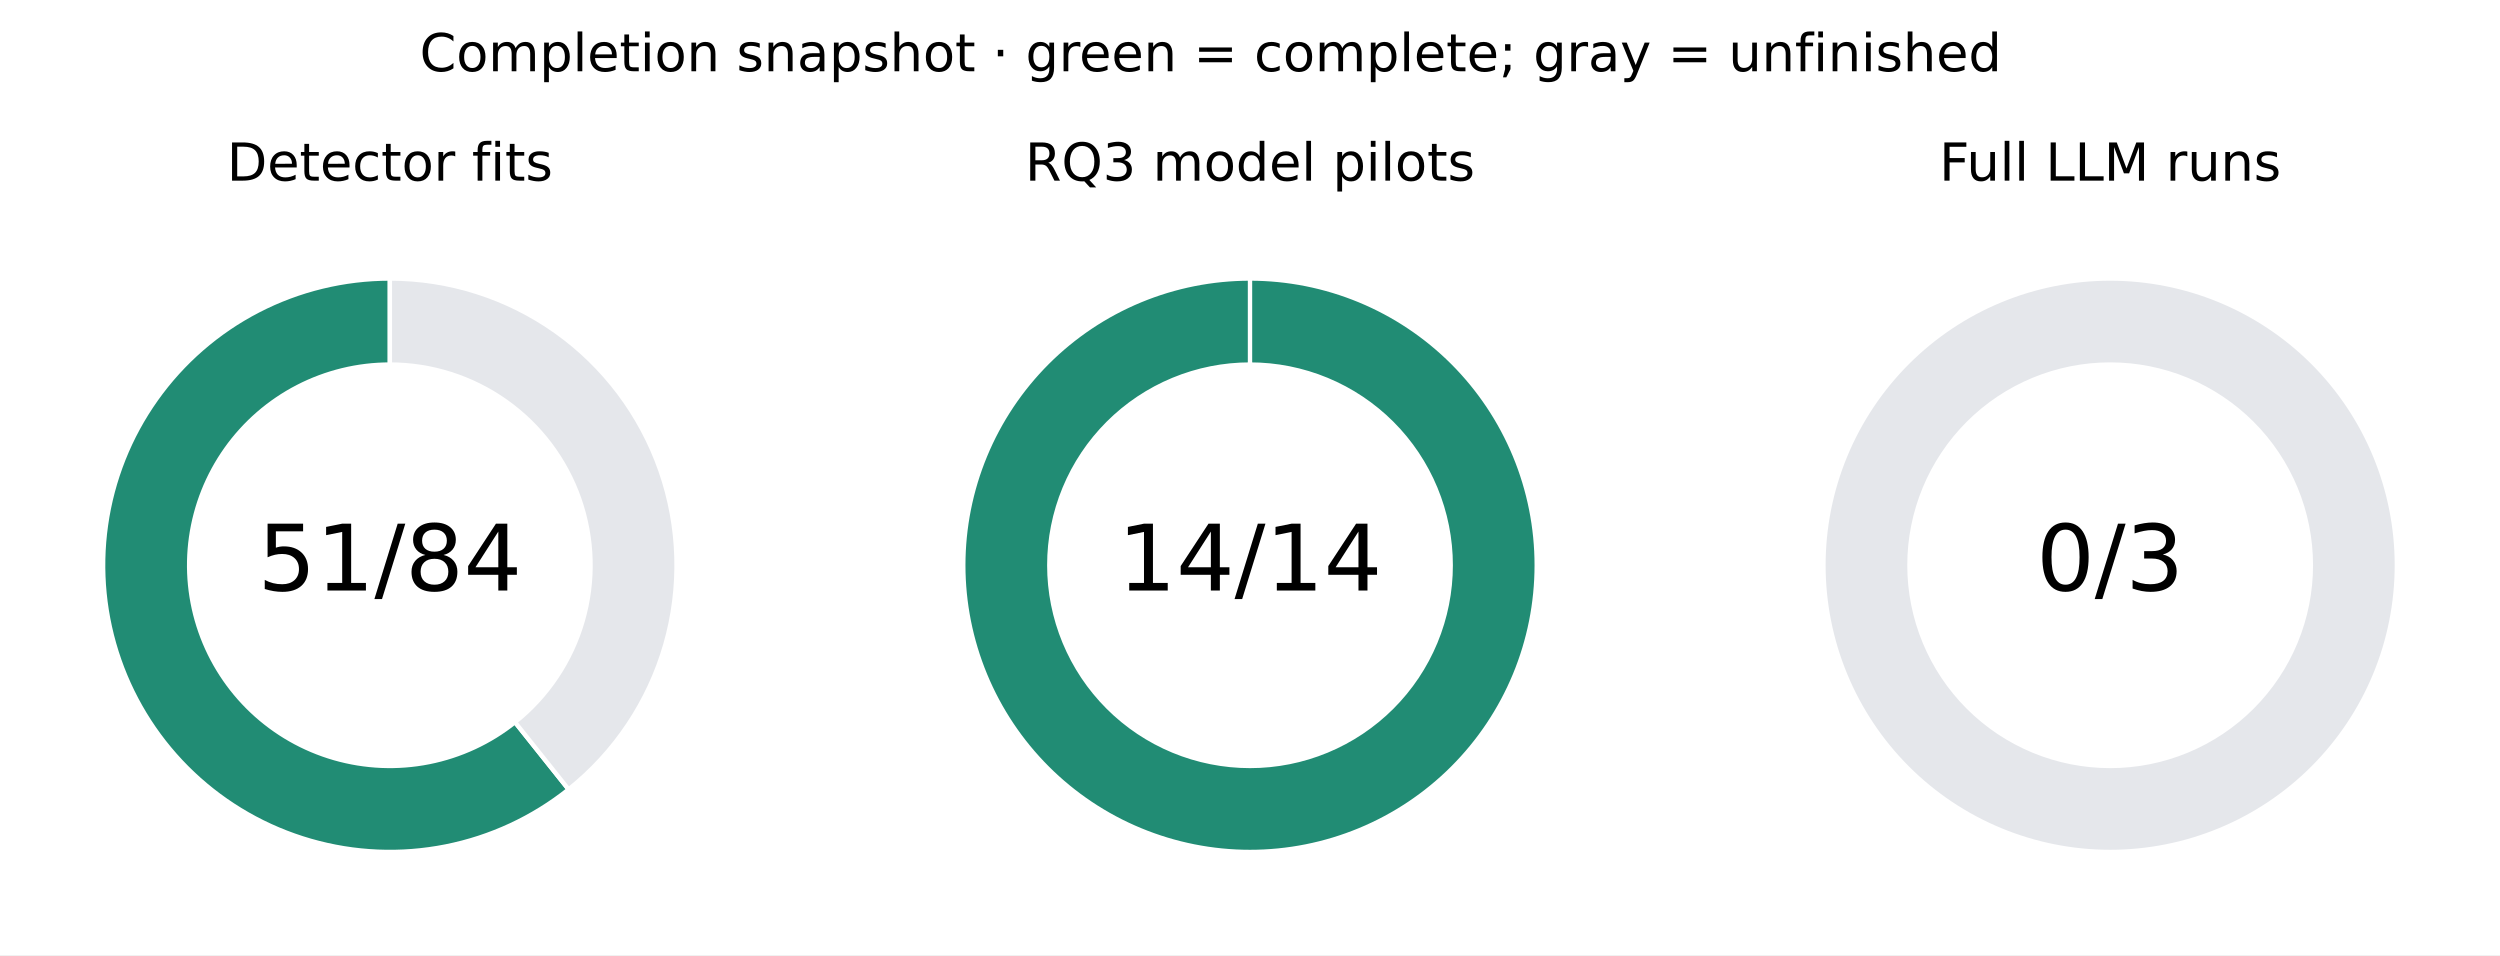
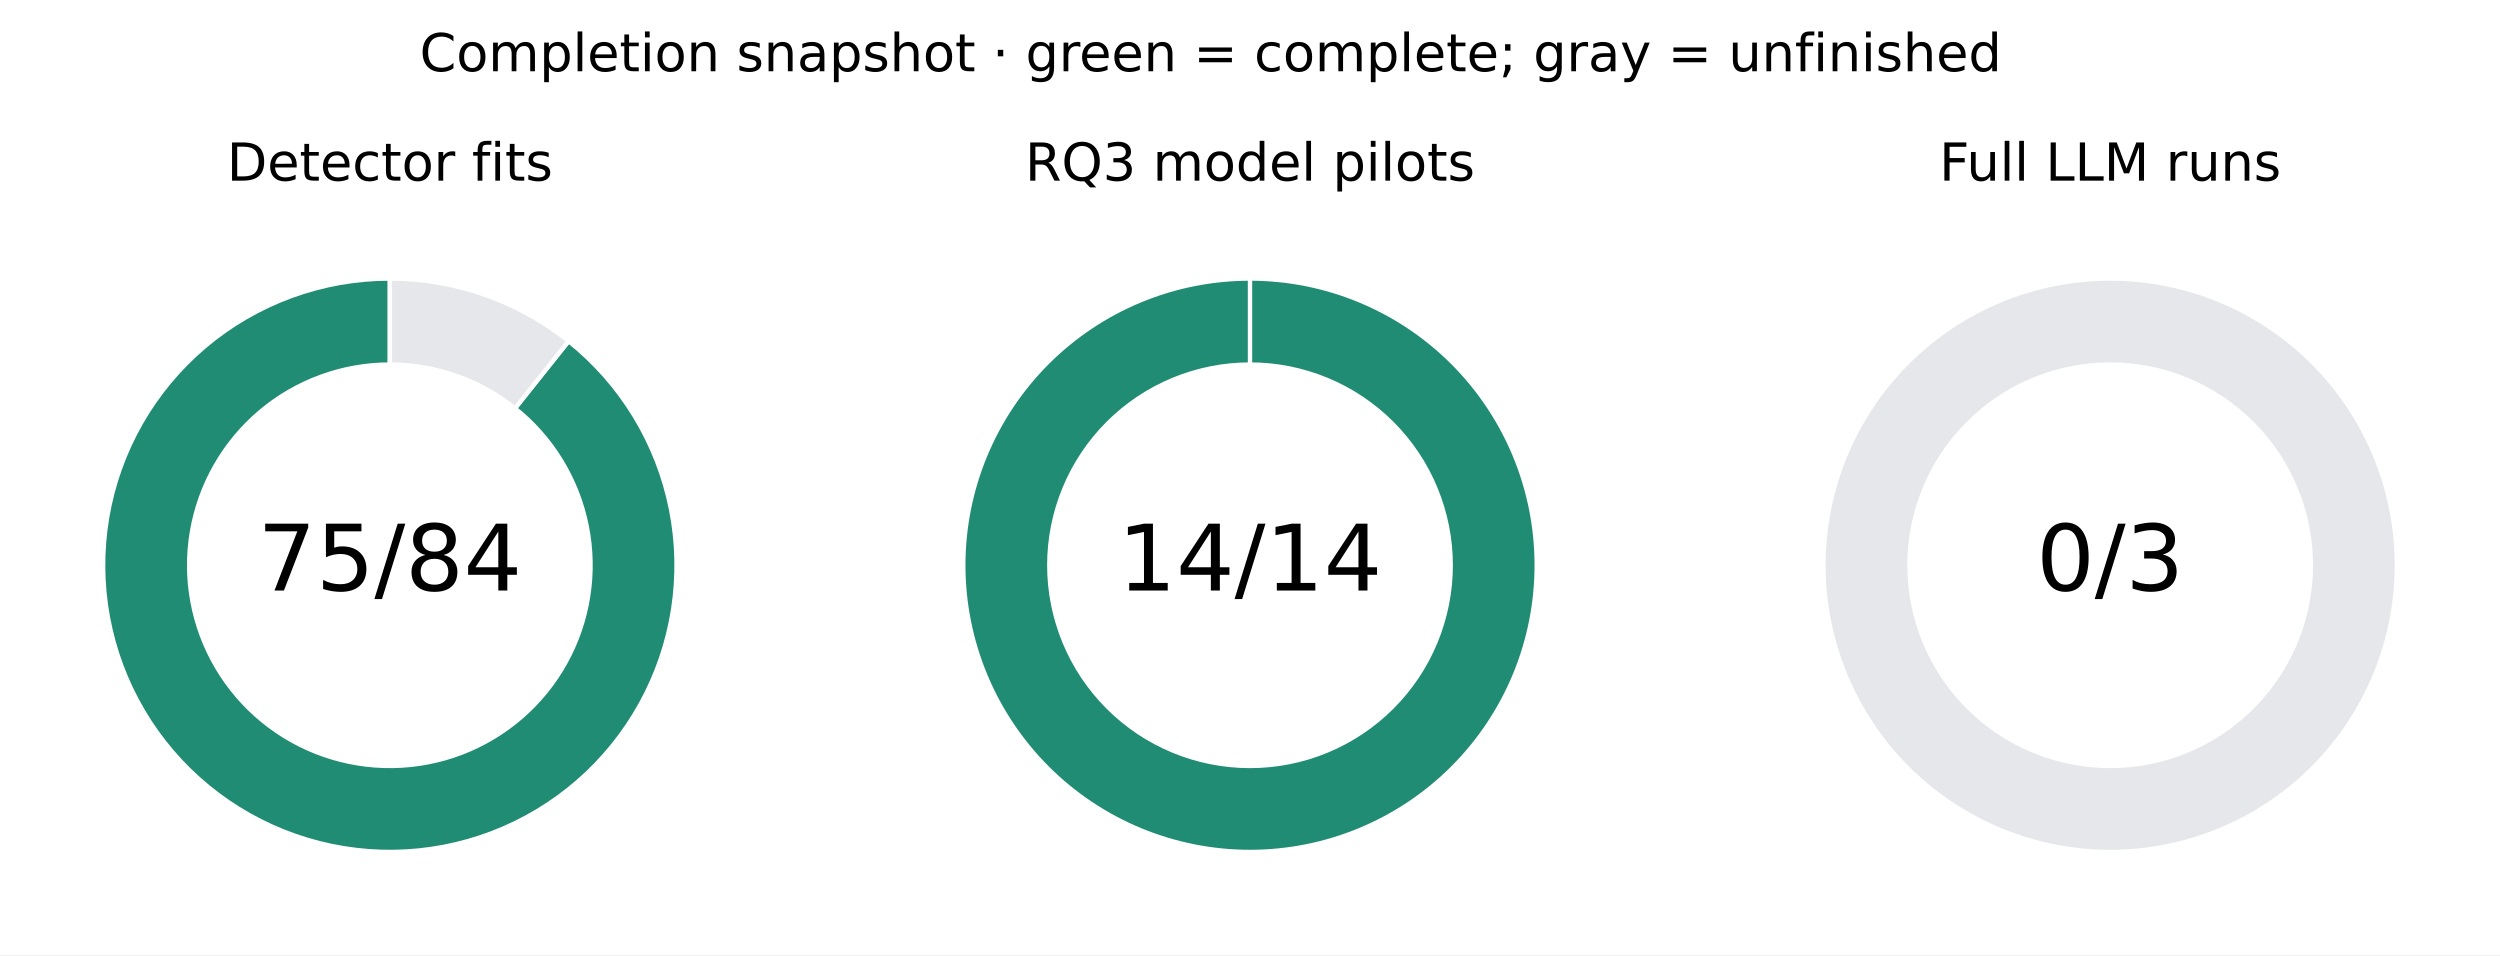
<svg xmlns="http://www.w3.org/2000/svg" xmlns:xlink="http://www.w3.org/1999/xlink" width="572.4pt" height="218.679pt" viewBox="0 0 572.4 218.679" version="1.1">
  <defs>
    <style type="text/css">*{stroke-linejoin: round; stroke-linecap: butt}</style>
  </defs>
  <g id="figure_1">
    <g id="patch_1">
      <path d="M 0 218.679  L 572.4 218.679  L 572.4 0  L 0 0  z " style="fill: #ffffff" />
    </g>
    <g id="axes_1">
      <g id="patch_2">
-         <path d="M 89.259 63.773  C 78.775 63.773 68.442 66.284 59.128 71.096  C 49.814 75.908 41.786 82.882 35.72 91.432  C 29.653 99.982 25.722 109.862 24.256 120.243  C 22.791 130.624 23.833 141.206 27.296 151.102  C 30.758 160.997 36.541 169.921 44.159 177.123  C 51.778 184.325 61.011 189.599 71.085 192.501  C 81.159 195.404 91.784 195.851 102.066 193.806  C 112.348 191.76 121.993 187.281 130.189 180.745  L 117.91 165.347  C 112.172 169.923 105.421 173.058 98.224 174.49  C 91.026 175.922 83.589 175.609 76.537 173.577  C 69.486 171.545 63.022 167.854 57.689 162.812  C 52.357 157.771 48.308 151.524 45.885 144.597  C 43.461 137.67 42.731 130.263 43.757 122.996  C 44.783 115.73 47.535 108.813 51.781 102.828  C 56.028 96.843 61.647 91.962 68.167 88.593  C 74.687 85.225 81.92 83.467 89.259 83.467  z " style="fill: #218c74; stroke: #ffffff; stroke-linejoin: miter" />
+         <path d="M 89.259 63.773  C 81.567 63.773 73.934 65.125 66.71 67.767  C 59.486 70.409 52.782 74.3 46.905 79.263  C 41.028 84.226 36.069 90.183 32.254 96.863  C 28.439 103.542 25.828 110.84 24.539 118.424  C 23.251 126.007 23.305 133.758 24.7 141.323  C 26.095 148.887 28.808 156.148 32.716 162.774  C 36.624 169.399 41.667 175.286 47.613 180.166  C 53.559 185.046 60.317 188.843 67.577 191.383  C 74.837 193.924 82.488 195.168 90.179 195.061  C 97.871 194.953 105.484 193.494 112.67 190.751  C 119.856 188.008 126.505 184.023 132.312 178.978  C 138.119 173.933 142.994 167.907 146.715 161.175  C 150.435 154.442 152.944 147.108 154.126 139.508  C 155.308 131.907 155.145 124.157 153.644 116.613  C 152.144 109.069 149.329 101.846 145.328 95.277  C 141.327 88.707 136.203 82.891 130.189 78.095  L 117.91 93.493  C 122.12 96.85 125.707 100.921 128.507 105.52  C 131.308 110.119 133.278 115.174 134.329 120.455  C 135.379 125.736 135.493 131.161 134.666 136.481  C 133.839 141.802 132.082 146.936 129.478 151.648  C 126.873 156.361 123.461 160.579 119.396 164.111  C 115.331 167.642 110.677 170.431 105.647 172.351  C 100.616 174.272 95.287 175.293 89.903 175.368  C 84.519 175.444 79.164 174.573 74.082 172.794  C 68.999 171.016 64.269 168.358 60.107 164.942  C 55.944 161.526 52.415 157.405 49.679 152.768  C 46.943 148.13 45.044 143.047 44.068 137.752  C 43.091 132.457 43.053 127.031 43.955 121.723  C 44.857 116.414 46.685 111.305 49.355 106.63  C 52.026 101.954 55.497 97.784 59.611 94.31  C 63.725 90.836 68.418 88.112 73.475 86.263  C 78.532 84.413 83.874 83.467 89.259 83.467  z " style="fill: #218c74; stroke: #ffffff; stroke-linejoin: miter" />
      </g>
      <g id="patch_3">
-         <path d="M 130.189 180.745  C 140.83 172.259 148.573 160.671 152.34 147.593  C 156.108 134.516 155.717 120.584 151.222 107.738  C 146.727 94.892 138.346 83.756 127.247 75.881  C 116.147 68.005 102.869 63.773 89.259 63.773  L 89.259 83.467  C 98.786 83.467 108.081 86.43 115.85 91.943  C 123.62 97.455 129.487 105.25 132.633 114.243  C 135.78 123.235 136.053 132.987 133.416 142.141  C 130.778 151.296 125.358 159.408 117.91 165.347  z " style="fill: #e5e7eb; stroke: #ffffff; stroke-linejoin: miter" />
+         <path d="M 130.189 78.095  C 124.417 73.492 117.909 69.895 110.941 67.457  C 103.972 65.018 96.642 63.773 89.259 63.773  L 89.259 83.467  C 94.427 83.467 99.558 84.339 104.436 86.046  C 109.314 87.753 113.869 90.27 117.91 93.493  z " style="fill: #e5e7eb; stroke: #ffffff; stroke-linejoin: miter" />
      </g>
      <g id="matplotlib.axis_1" />
      <g id="matplotlib.axis_2" />
      <g id="text_1">
        <g transform="translate(58.99914 135.2147) scale(0.21 -0.21)">
          <defs>
+             <path id="DejaVuSans-37" d="M 525 4666  L 3525 4666  L 3525 4397  L 1831 0  L 1172 0  L 2766 4134  L 525 4134  L 525 4666  z " transform="scale(0.015625)" />
            <path id="DejaVuSans-35" d="M 691 4666  L 3169 4666  L 3169 4134  L 1269 4134  L 1269 2991  Q 1406 3038 1543 3061  Q 1681 3084 1819 3084  Q 2600 3084 3056 2656  Q 3513 2228 3513 1497  Q 3513 744 3044 326  Q 2575 -91 1722 -91  Q 1428 -91 1123 -41  Q 819 9 494 109  L 494 744  Q 775 591 1075 516  Q 1375 441 1709 441  Q 2250 441 2565 725  Q 2881 1009 2881 1497  Q 2881 1984 2565 2268  Q 2250 2553 1709 2553  Q 1456 2553 1204 2497  Q 953 2441 691 2322  L 691 4666  z " transform="scale(0.015625)" />
-             <path id="DejaVuSans-31" d="M 794 531  L 1825 531  L 1825 4091  L 703 3866  L 703 4441  L 1819 4666  L 2450 4666  L 2450 531  L 3481 531  L 3481 0  L 794 0  L 794 531  z " transform="scale(0.015625)" />
            <path id="DejaVuSans-2f" d="M 1625 4666  L 2156 4666  L 531 -594  L 0 -594  L 1625 4666  z " transform="scale(0.015625)" />
            <path id="DejaVuSans-38" d="M 2034 2216  Q 1584 2216 1326 1975  Q 1069 1734 1069 1313  Q 1069 891 1326 650  Q 1584 409 2034 409  Q 2484 409 2743 651  Q 3003 894 3003 1313  Q 3003 1734 2745 1975  Q 2488 2216 2034 2216  z M 1403 2484  Q 997 2584 770 2862  Q 544 3141 544 3541  Q 544 4100 942 4425  Q 1341 4750 2034 4750  Q 2731 4750 3128 4425  Q 3525 4100 3525 3541  Q 3525 3141 3298 2862  Q 3072 2584 2669 2484  Q 3125 2378 3379 2068  Q 3634 1759 3634 1313  Q 3634 634 3220 271  Q 2806 -91 2034 -91  Q 1263 -91 848 271  Q 434 634 434 1313  Q 434 1759 690 2068  Q 947 2378 1403 2484  z M 1172 3481  Q 1172 3119 1398 2916  Q 1625 2713 2034 2713  Q 2441 2713 2670 2916  Q 2900 3119 2900 3481  Q 2900 3844 2670 4047  Q 2441 4250 2034 4250  Q 1625 4250 1398 4047  Q 1172 3844 1172 3481  z " transform="scale(0.015625)" />
            <path id="DejaVuSans-34" d="M 2419 4116  L 825 1625  L 2419 1625  L 2419 4116  z M 2253 4666  L 3047 4666  L 3047 1625  L 3713 1625  L 3713 1100  L 3047 1100  L 3047 0  L 2419 0  L 2419 1100  L 313 1100  L 313 1709  L 2253 4666  z " transform="scale(0.015625)" />
          </defs>
-           <use xlink:href="#DejaVuSans-35" />
-           <use xlink:href="#DejaVuSans-31" x="63.623" />
+           <use xlink:href="#DejaVuSans-37" />
+           <use xlink:href="#DejaVuSans-35" x="63.623" />
          <use xlink:href="#DejaVuSans-2f" x="127.246" />
          <use xlink:href="#DejaVuSans-38" x="160.938" />
          <use xlink:href="#DejaVuSans-34" x="224.561" />
        </g>
      </g>
      <g id="text_2">
        <g transform="translate(51.95007 41.36118) scale(0.12 -0.12)">
          <defs>
            <path id="DejaVuSans-44" d="M 1259 4147  L 1259 519  L 2022 519  Q 2988 519 3436 956  Q 3884 1394 3884 2338  Q 3884 3275 3436 3711  Q 2988 4147 2022 4147  L 1259 4147  z M 628 4666  L 1925 4666  Q 3281 4666 3915 4102  Q 4550 3538 4550 2338  Q 4550 1131 3912 565  Q 3275 0 1925 0  L 628 0  L 628 4666  z " transform="scale(0.015625)" />
            <path id="DejaVuSans-65" d="M 3597 1894  L 3597 1613  L 953 1613  Q 991 1019 1311 708  Q 1631 397 2203 397  Q 2534 397 2845 478  Q 3156 559 3463 722  L 3463 178  Q 3153 47 2828 -22  Q 2503 -91 2169 -91  Q 1331 -91 842 396  Q 353 884 353 1716  Q 353 2575 817 3079  Q 1281 3584 2069 3584  Q 2775 3584 3186 3129  Q 3597 2675 3597 1894  z M 3022 2063  Q 3016 2534 2758 2815  Q 2500 3097 2075 3097  Q 1594 3097 1305 2825  Q 1016 2553 972 2059  L 3022 2063  z " transform="scale(0.015625)" />
            <path id="DejaVuSans-74" d="M 1172 4494  L 1172 3500  L 2356 3500  L 2356 3053  L 1172 3053  L 1172 1153  Q 1172 725 1289 603  Q 1406 481 1766 481  L 2356 481  L 2356 0  L 1766 0  Q 1100 0 847 248  Q 594 497 594 1153  L 594 3053  L 172 3053  L 172 3500  L 594 3500  L 594 4494  L 1172 4494  z " transform="scale(0.015625)" />
            <path id="DejaVuSans-63" d="M 3122 3366  L 3122 2828  Q 2878 2963 2633 3030  Q 2388 3097 2138 3097  Q 1578 3097 1268 2742  Q 959 2388 959 1747  Q 959 1106 1268 751  Q 1578 397 2138 397  Q 2388 397 2633 464  Q 2878 531 3122 666  L 3122 134  Q 2881 22 2623 -34  Q 2366 -91 2075 -91  Q 1284 -91 818 406  Q 353 903 353 1747  Q 353 2603 823 3093  Q 1294 3584 2113 3584  Q 2378 3584 2631 3529  Q 2884 3475 3122 3366  z " transform="scale(0.015625)" />
            <path id="DejaVuSans-6f" d="M 1959 3097  Q 1497 3097 1228 2736  Q 959 2375 959 1747  Q 959 1119 1226 758  Q 1494 397 1959 397  Q 2419 397 2687 759  Q 2956 1122 2956 1747  Q 2956 2369 2687 2733  Q 2419 3097 1959 3097  z M 1959 3584  Q 2709 3584 3137 3096  Q 3566 2609 3566 1747  Q 3566 888 3137 398  Q 2709 -91 1959 -91  Q 1206 -91 779 398  Q 353 888 353 1747  Q 353 2609 779 3096  Q 1206 3584 1959 3584  z " transform="scale(0.015625)" />
            <path id="DejaVuSans-72" d="M 2631 2963  Q 2534 3019 2420 3045  Q 2306 3072 2169 3072  Q 1681 3072 1420 2755  Q 1159 2438 1159 1844  L 1159 0  L 581 0  L 581 3500  L 1159 3500  L 1159 2956  Q 1341 3275 1631 3429  Q 1922 3584 2338 3584  Q 2397 3584 2469 3576  Q 2541 3569 2628 3553  L 2631 2963  z " transform="scale(0.015625)" />
            <path id="DejaVuSans-20" transform="scale(0.015625)" />
            <path id="DejaVuSans-66" d="M 2375 4863  L 2375 4384  L 1825 4384  Q 1516 4384 1395 4259  Q 1275 4134 1275 3809  L 1275 3500  L 2222 3500  L 2222 3053  L 1275 3053  L 1275 0  L 697 0  L 697 3053  L 147 3053  L 147 3500  L 697 3500  L 697 3744  Q 697 4328 969 4595  Q 1241 4863 1831 4863  L 2375 4863  z " transform="scale(0.015625)" />
            <path id="DejaVuSans-69" d="M 603 3500  L 1178 3500  L 1178 0  L 603 0  L 603 3500  z M 603 4863  L 1178 4863  L 1178 4134  L 603 4134  L 603 4863  z " transform="scale(0.015625)" />
            <path id="DejaVuSans-73" d="M 2834 3397  L 2834 2853  Q 2591 2978 2328 3040  Q 2066 3103 1784 3103  Q 1356 3103 1142 2972  Q 928 2841 928 2578  Q 928 2378 1081 2264  Q 1234 2150 1697 2047  L 1894 2003  Q 2506 1872 2764 1633  Q 3022 1394 3022 966  Q 3022 478 2636 193  Q 2250 -91 1575 -91  Q 1294 -91 989 -36  Q 684 19 347 128  L 347 722  Q 666 556 975 473  Q 1284 391 1588 391  Q 1994 391 2212 530  Q 2431 669 2431 922  Q 2431 1156 2273 1281  Q 2116 1406 1581 1522  L 1381 1569  Q 847 1681 609 1914  Q 372 2147 372 2553  Q 372 3047 722 3315  Q 1072 3584 1716 3584  Q 2034 3584 2315 3537  Q 2597 3491 2834 3397  z " transform="scale(0.015625)" />
          </defs>
          <use xlink:href="#DejaVuSans-44" />
          <use xlink:href="#DejaVuSans-65" x="77.002" />
          <use xlink:href="#DejaVuSans-74" x="138.525" />
          <use xlink:href="#DejaVuSans-65" x="177.734" />
          <use xlink:href="#DejaVuSans-63" x="239.258" />
          <use xlink:href="#DejaVuSans-74" x="294.238" />
          <use xlink:href="#DejaVuSans-6f" x="333.447" />
          <use xlink:href="#DejaVuSans-72" x="394.629" />
          <use xlink:href="#DejaVuSans-20" x="435.742" />
          <use xlink:href="#DejaVuSans-66" x="467.529" />
          <use xlink:href="#DejaVuSans-69" x="502.734" />
          <use xlink:href="#DejaVuSans-74" x="530.518" />
          <use xlink:href="#DejaVuSans-73" x="569.727" />
        </g>
      </g>
    </g>
    <g id="axes_2">
      <g id="patch_4">
        <path d="M 351.847 129.42  C 351.847 120.799 350.149 112.262 346.85 104.298  C 343.551 96.333 338.715 89.096 332.619 83.001  C 326.524 76.905 319.287 72.069 311.322 68.77  C 303.358 65.471 294.821 63.773 286.2 63.773  C 277.579 63.773 269.042 65.471 261.078 68.77  C 253.113 72.069 245.876 76.905 239.781 83.001  C 233.685 89.096 228.849 96.333 225.55 104.298  C 222.251 112.262 220.553 120.799 220.553 129.42  C 220.553 138.041 222.251 146.578 225.55 154.542  C 228.849 162.507 233.685 169.744 239.781 175.839  C 245.876 181.935 253.113 186.771 261.078 190.07  C 269.042 193.369 277.579 195.067 286.2 195.067  C 294.821 195.067 303.358 193.369 311.322 190.07  C 319.287 186.771 326.524 181.935 332.619 175.839  C 338.715 169.744 343.551 162.507 346.85 154.542  C 350.149 146.578 351.847 138.041 351.847 129.42  M 332.153 129.42  C 332.153 135.454 330.964 141.43 328.655 147.005  C 326.346 152.581 322.961 157.647 318.694 161.914  C 314.427 166.181 309.361 169.566 303.785 171.875  C 298.21 174.184 292.234 175.373 286.2 175.373  C 280.166 175.373 274.19 174.184 268.615 171.875  C 263.039 169.566 257.973 166.181 253.706 161.914  C 249.439 157.647 246.054 152.581 243.745 147.005  C 241.436 141.43 240.247 135.454 240.247 129.42  C 240.247 123.386 241.436 117.41 243.745 111.835  C 246.054 106.259 249.439 101.193 253.706 96.926  C 257.973 92.659 263.039 89.274 268.615 86.965  C 274.19 84.656 280.166 83.467 286.2 83.467  C 292.234 83.467 298.21 84.656 303.785 86.965  C 309.361 89.274 314.427 92.659 318.694 96.926  C 322.961 101.193 326.346 106.259 328.655 111.835  C 330.964 117.41 332.153 123.386 332.153 129.42  z " style="fill: #218c74; stroke: #ffffff; stroke-linejoin: miter" />
      </g>
      <g id="patch_5">
        <path d="M 286.2 63.773  C 286.2 63.773 286.2 63.773 286.2 63.773  L 286.2 83.467  C 286.2 83.467 286.2 83.467 286.2 83.467  z " style="fill: #e5e7eb; stroke: #ffffff; stroke-linejoin: miter" />
      </g>
      <g id="matplotlib.axis_3" />
      <g id="matplotlib.axis_4" />
      <g id="text_3">
        <g transform="translate(255.9403 135.2147) scale(0.21 -0.21)">
+           <defs>
+             <path id="DejaVuSans-31" d="M 794 531  L 1825 531  L 1825 4091  L 703 3866  L 703 4441  L 1819 4666  L 2450 4666  L 2450 531  L 3481 531  L 3481 0  L 794 0  L 794 531  z " transform="scale(0.015625)" />
+           </defs>
          <use xlink:href="#DejaVuSans-31" />
          <use xlink:href="#DejaVuSans-34" x="63.623" />
          <use xlink:href="#DejaVuSans-2f" x="127.246" />
          <use xlink:href="#DejaVuSans-31" x="160.938" />
          <use xlink:href="#DejaVuSans-34" x="224.561" />
        </g>
      </g>
      <g id="text_4">
        <g transform="translate(234.7012 41.36118) scale(0.12 -0.12)">
          <defs>
            <path id="DejaVuSans-52" d="M 2841 2188  Q 3044 2119 3236 1894  Q 3428 1669 3622 1275  L 4263 0  L 3584 0  L 2988 1197  Q 2756 1666 2539 1819  Q 2322 1972 1947 1972  L 1259 1972  L 1259 0  L 628 0  L 628 4666  L 2053 4666  Q 2853 4666 3247 4331  Q 3641 3997 3641 3322  Q 3641 2881 3436 2590  Q 3231 2300 2841 2188  z M 1259 4147  L 1259 2491  L 2053 2491  Q 2509 2491 2742 2702  Q 2975 2913 2975 3322  Q 2975 3731 2742 3939  Q 2509 4147 2053 4147  L 1259 4147  z " transform="scale(0.015625)" />
            <path id="DejaVuSans-51" d="M 2522 4238  Q 1834 4238 1429 3725  Q 1025 3213 1025 2328  Q 1025 1447 1429 934  Q 1834 422 2522 422  Q 3209 422 3611 934  Q 4013 1447 4013 2328  Q 4013 3213 3611 3725  Q 3209 4238 2522 4238  z M 3406 84  L 4238 -825  L 3475 -825  L 2784 -78  Q 2681 -84 2626 -87  Q 2572 -91 2522 -91  Q 1538 -91 948 567  Q 359 1225 359 2328  Q 359 3434 948 4092  Q 1538 4750 2522 4750  Q 3503 4750 4090 4092  Q 4678 3434 4678 2328  Q 4678 1516 4351 937  Q 4025 359 3406 84  z " transform="scale(0.015625)" />
            <path id="DejaVuSans-33" d="M 2597 2516  Q 3050 2419 3304 2112  Q 3559 1806 3559 1356  Q 3559 666 3084 287  Q 2609 -91 1734 -91  Q 1441 -91 1130 -33  Q 819 25 488 141  L 488 750  Q 750 597 1062 519  Q 1375 441 1716 441  Q 2309 441 2620 675  Q 2931 909 2931 1356  Q 2931 1769 2642 2001  Q 2353 2234 1838 2234  L 1294 2234  L 1294 2753  L 1863 2753  Q 2328 2753 2575 2939  Q 2822 3125 2822 3475  Q 2822 3834 2567 4026  Q 2313 4219 1838 4219  Q 1578 4219 1281 4162  Q 984 4106 628 3988  L 628 4550  Q 988 4650 1302 4700  Q 1616 4750 1894 4750  Q 2613 4750 3031 4423  Q 3450 4097 3450 3541  Q 3450 3153 3228 2886  Q 3006 2619 2597 2516  z " transform="scale(0.015625)" />
            <path id="DejaVuSans-6d" d="M 3328 2828  Q 3544 3216 3844 3400  Q 4144 3584 4550 3584  Q 5097 3584 5394 3201  Q 5691 2819 5691 2113  L 5691 0  L 5113 0  L 5113 2094  Q 5113 2597 4934 2840  Q 4756 3084 4391 3084  Q 3944 3084 3684 2787  Q 3425 2491 3425 1978  L 3425 0  L 2847 0  L 2847 2094  Q 2847 2600 2669 2842  Q 2491 3084 2119 3084  Q 1678 3084 1418 2786  Q 1159 2488 1159 1978  L 1159 0  L 581 0  L 581 3500  L 1159 3500  L 1159 2956  Q 1356 3278 1631 3431  Q 1906 3584 2284 3584  Q 2666 3584 2933 3390  Q 3200 3197 3328 2828  z " transform="scale(0.015625)" />
            <path id="DejaVuSans-64" d="M 2906 2969  L 2906 4863  L 3481 4863  L 3481 0  L 2906 0  L 2906 525  Q 2725 213 2448 61  Q 2172 -91 1784 -91  Q 1150 -91 751 415  Q 353 922 353 1747  Q 353 2572 751 3078  Q 1150 3584 1784 3584  Q 2172 3584 2448 3432  Q 2725 3281 2906 2969  z M 947 1747  Q 947 1113 1208 752  Q 1469 391 1925 391  Q 2381 391 2643 752  Q 2906 1113 2906 1747  Q 2906 2381 2643 2742  Q 2381 3103 1925 3103  Q 1469 3103 1208 2742  Q 947 2381 947 1747  z " transform="scale(0.015625)" />
            <path id="DejaVuSans-6c" d="M 603 4863  L 1178 4863  L 1178 0  L 603 0  L 603 4863  z " transform="scale(0.015625)" />
            <path id="DejaVuSans-70" d="M 1159 525  L 1159 -1331  L 581 -1331  L 581 3500  L 1159 3500  L 1159 2969  Q 1341 3281 1617 3432  Q 1894 3584 2278 3584  Q 2916 3584 3314 3078  Q 3713 2572 3713 1747  Q 3713 922 3314 415  Q 2916 -91 2278 -91  Q 1894 -91 1617 61  Q 1341 213 1159 525  z M 3116 1747  Q 3116 2381 2855 2742  Q 2594 3103 2138 3103  Q 1681 3103 1420 2742  Q 1159 2381 1159 1747  Q 1159 1113 1420 752  Q 1681 391 2138 391  Q 2594 391 2855 752  Q 3116 1113 3116 1747  z " transform="scale(0.015625)" />
          </defs>
          <use xlink:href="#DejaVuSans-52" />
          <use xlink:href="#DejaVuSans-51" x="69.482" />
          <use xlink:href="#DejaVuSans-33" x="148.193" />
          <use xlink:href="#DejaVuSans-20" x="211.816" />
          <use xlink:href="#DejaVuSans-6d" x="243.604" />
          <use xlink:href="#DejaVuSans-6f" x="341.016" />
          <use xlink:href="#DejaVuSans-64" x="402.197" />
          <use xlink:href="#DejaVuSans-65" x="465.674" />
          <use xlink:href="#DejaVuSans-6c" x="527.197" />
          <use xlink:href="#DejaVuSans-20" x="554.98" />
          <use xlink:href="#DejaVuSans-70" x="586.768" />
          <use xlink:href="#DejaVuSans-69" x="650.244" />
          <use xlink:href="#DejaVuSans-6c" x="678.027" />
          <use xlink:href="#DejaVuSans-6f" x="705.811" />
          <use xlink:href="#DejaVuSans-74" x="766.992" />
          <use xlink:href="#DejaVuSans-73" x="806.201" />
        </g>
      </g>
    </g>
    <g id="axes_3">
      <g id="patch_6">
        <path d="M 483.141 63.773  C 483.141 63.773 483.141 63.773 483.141 63.773  L 483.141 83.467  C 483.141 83.467 483.141 83.467 483.141 83.467  z " style="fill: #218c74; stroke: #ffffff; stroke-linejoin: miter" />
      </g>
      <g id="patch_7">
        <path d="M 548.788 129.42  C 548.788 120.799 547.09 112.262 543.791 104.298  C 540.492 96.333 535.656 89.096 529.561 83.001  C 523.465 76.905 516.228 72.069 508.263 68.77  C 500.299 65.471 491.762 63.773 483.141 63.773  C 474.52 63.773 465.984 65.471 458.019 68.77  C 450.055 72.069 442.817 76.905 436.722 83.001  C 430.626 89.096 425.79 96.333 422.491 104.298  C 419.192 112.262 417.494 120.799 417.494 129.42  C 417.494 138.041 419.192 146.578 422.491 154.542  C 425.79 162.507 430.626 169.744 436.722 175.839  C 442.817 181.935 450.055 186.771 458.019 190.07  C 465.984 193.369 474.52 195.067 483.141 195.067  C 491.762 195.067 500.299 193.369 508.263 190.07  C 516.228 186.771 523.465 181.935 529.561 175.839  C 535.656 169.744 540.492 162.507 543.791 154.542  C 547.09 146.578 548.788 138.041 548.788 129.42  M 529.094 129.42  C 529.094 135.454 527.905 141.43 525.596 147.005  C 523.287 152.581 519.902 157.647 515.635 161.914  C 511.368 166.181 506.302 169.566 500.727 171.875  C 495.151 174.184 489.176 175.373 483.141 175.373  C 477.107 175.373 471.131 174.184 465.556 171.875  C 459.981 169.566 454.915 166.181 450.648 161.914  C 446.381 157.647 442.995 152.581 440.686 147.005  C 438.377 141.43 437.188 135.454 437.188 129.42  C 437.188 123.386 438.377 117.41 440.686 111.835  C 442.995 106.259 446.381 101.193 450.648 96.926  C 454.915 92.659 459.981 89.274 465.556 86.965  C 471.131 84.656 477.107 83.467 483.141 83.467  C 489.176 83.467 495.151 84.656 500.727 86.965  C 506.302 89.274 511.368 92.659 515.635 96.926  C 519.902 101.193 523.287 106.259 525.596 111.835  C 527.905 117.41 529.094 123.386 529.094 129.42  z " style="fill: #e5e7eb; stroke: #ffffff; stroke-linejoin: miter" />
      </g>
      <g id="matplotlib.axis_5" />
      <g id="matplotlib.axis_6" />
      <g id="text_5">
        <g transform="translate(466.2427 135.2147) scale(0.21 -0.21)">
          <defs>
            <path id="DejaVuSans-30" d="M 2034 4250  Q 1547 4250 1301 3770  Q 1056 3291 1056 2328  Q 1056 1369 1301 889  Q 1547 409 2034 409  Q 2525 409 2770 889  Q 3016 1369 3016 2328  Q 3016 3291 2770 3770  Q 2525 4250 2034 4250  z M 2034 4750  Q 2819 4750 3233 4129  Q 3647 3509 3647 2328  Q 3647 1150 3233 529  Q 2819 -91 2034 -91  Q 1250 -91 836 529  Q 422 1150 422 2328  Q 422 3509 836 4129  Q 1250 4750 2034 4750  z " transform="scale(0.015625)" />
          </defs>
          <use xlink:href="#DejaVuSans-30" />
          <use xlink:href="#DejaVuSans-2f" x="63.623" />
          <use xlink:href="#DejaVuSans-33" x="97.314" />
        </g>
      </g>
      <g id="text_6">
        <g transform="translate(444.0099 41.36118) scale(0.12 -0.12)">
          <defs>
            <path id="DejaVuSans-46" d="M 628 4666  L 3309 4666  L 3309 4134  L 1259 4134  L 1259 2759  L 3109 2759  L 3109 2228  L 1259 2228  L 1259 0  L 628 0  L 628 4666  z " transform="scale(0.015625)" />
            <path id="DejaVuSans-75" d="M 544 1381  L 544 3500  L 1119 3500  L 1119 1403  Q 1119 906 1312 657  Q 1506 409 1894 409  Q 2359 409 2629 706  Q 2900 1003 2900 1516  L 2900 3500  L 3475 3500  L 3475 0  L 2900 0  L 2900 538  Q 2691 219 2414 64  Q 2138 -91 1772 -91  Q 1169 -91 856 284  Q 544 659 544 1381  z M 1991 3584  L 1991 3584  z " transform="scale(0.015625)" />
            <path id="DejaVuSans-4c" d="M 628 4666  L 1259 4666  L 1259 531  L 3531 531  L 3531 0  L 628 0  L 628 4666  z " transform="scale(0.015625)" />
            <path id="DejaVuSans-4d" d="M 628 4666  L 1569 4666  L 2759 1491  L 3956 4666  L 4897 4666  L 4897 0  L 4281 0  L 4281 4097  L 3078 897  L 2444 897  L 1241 4097  L 1241 0  L 628 0  L 628 4666  z " transform="scale(0.015625)" />
            <path id="DejaVuSans-6e" d="M 3513 2113  L 3513 0  L 2938 0  L 2938 2094  Q 2938 2591 2744 2837  Q 2550 3084 2163 3084  Q 1697 3084 1428 2787  Q 1159 2491 1159 1978  L 1159 0  L 581 0  L 581 3500  L 1159 3500  L 1159 2956  Q 1366 3272 1645 3428  Q 1925 3584 2291 3584  Q 2894 3584 3203 3211  Q 3513 2838 3513 2113  z " transform="scale(0.015625)" />
          </defs>
          <use xlink:href="#DejaVuSans-46" />
          <use xlink:href="#DejaVuSans-75" x="52.02" />
          <use xlink:href="#DejaVuSans-6c" x="115.398" />
          <use xlink:href="#DejaVuSans-6c" x="143.182" />
          <use xlink:href="#DejaVuSans-20" x="170.965" />
          <use xlink:href="#DejaVuSans-4c" x="202.752" />
          <use xlink:href="#DejaVuSans-4c" x="258.465" />
          <use xlink:href="#DejaVuSans-4d" x="314.178" />
          <use xlink:href="#DejaVuSans-20" x="400.457" />
          <use xlink:href="#DejaVuSans-72" x="432.244" />
          <use xlink:href="#DejaVuSans-75" x="473.357" />
          <use xlink:href="#DejaVuSans-6e" x="536.736" />
          <use xlink:href="#DejaVuSans-73" x="600.115" />
        </g>
      </g>
    </g>
    <g id="text_7">
      <g transform="translate(96.09 16.31812) scale(0.12 -0.12)">
        <defs>
          <path id="DejaVuSans-43" d="M 4122 4306  L 4122 3641  Q 3803 3938 3442 4084  Q 3081 4231 2675 4231  Q 1875 4231 1450 3742  Q 1025 3253 1025 2328  Q 1025 1406 1450 917  Q 1875 428 2675 428  Q 3081 428 3442 575  Q 3803 722 4122 1019  L 4122 359  Q 3791 134 3420 21  Q 3050 -91 2638 -91  Q 1578 -91 968 557  Q 359 1206 359 2328  Q 359 3453 968 4101  Q 1578 4750 2638 4750  Q 3056 4750 3426 4639  Q 3797 4528 4122 4306  z " transform="scale(0.015625)" />
          <path id="DejaVuSans-61" d="M 2194 1759  Q 1497 1759 1228 1600  Q 959 1441 959 1056  Q 959 750 1161 570  Q 1363 391 1709 391  Q 2188 391 2477 730  Q 2766 1069 2766 1631  L 2766 1759  L 2194 1759  z M 3341 1997  L 3341 0  L 2766 0  L 2766 531  Q 2569 213 2275 61  Q 1981 -91 1556 -91  Q 1019 -91 701 211  Q 384 513 384 1019  Q 384 1609 779 1909  Q 1175 2209 1959 2209  L 2766 2209  L 2766 2266  Q 2766 2663 2505 2880  Q 2244 3097 1772 3097  Q 1472 3097 1187 3025  Q 903 2953 641 2809  L 641 3341  Q 956 3463 1253 3523  Q 1550 3584 1831 3584  Q 2591 3584 2966 3190  Q 3341 2797 3341 1997  z " transform="scale(0.015625)" />
          <path id="DejaVuSans-68" d="M 3513 2113  L 3513 0  L 2938 0  L 2938 2094  Q 2938 2591 2744 2837  Q 2550 3084 2163 3084  Q 1697 3084 1428 2787  Q 1159 2491 1159 1978  L 1159 0  L 581 0  L 581 4863  L 1159 4863  L 1159 2956  Q 1366 3272 1645 3428  Q 1925 3584 2291 3584  Q 2894 3584 3203 3211  Q 3513 2838 3513 2113  z " transform="scale(0.015625)" />
          <path id="DejaVuSans-b7" d="M 684 2619  L 1344 2619  L 1344 1825  L 684 1825  L 684 2619  z " transform="scale(0.015625)" />
          <path id="DejaVuSans-67" d="M 2906 1791  Q 2906 2416 2648 2759  Q 2391 3103 1925 3103  Q 1463 3103 1205 2759  Q 947 2416 947 1791  Q 947 1169 1205 825  Q 1463 481 1925 481  Q 2391 481 2648 825  Q 2906 1169 2906 1791  z M 3481 434  Q 3481 -459 3084 -895  Q 2688 -1331 1869 -1331  Q 1566 -1331 1297 -1286  Q 1028 -1241 775 -1147  L 775 -588  Q 1028 -725 1275 -790  Q 1522 -856 1778 -856  Q 2344 -856 2625 -561  Q 2906 -266 2906 331  L 2906 616  Q 2728 306 2450 153  Q 2172 0 1784 0  Q 1141 0 747 490  Q 353 981 353 1791  Q 353 2603 747 3093  Q 1141 3584 1784 3584  Q 2172 3584 2450 3431  Q 2728 3278 2906 2969  L 2906 3500  L 3481 3500  L 3481 434  z " transform="scale(0.015625)" />
          <path id="DejaVuSans-3d" d="M 678 2906  L 4684 2906  L 4684 2381  L 678 2381  L 678 2906  z M 678 1631  L 4684 1631  L 4684 1100  L 678 1100  L 678 1631  z " transform="scale(0.015625)" />
          <path id="DejaVuSans-3b" d="M 750 3309  L 1409 3309  L 1409 2516  L 750 2516  L 750 3309  z M 750 794  L 1409 794  L 1409 256  L 897 -744  L 494 -744  L 750 256  L 750 794  z " transform="scale(0.015625)" />
          <path id="DejaVuSans-79" d="M 2059 -325  Q 1816 -950 1584 -1140  Q 1353 -1331 966 -1331  L 506 -1331  L 506 -850  L 844 -850  Q 1081 -850 1212 -737  Q 1344 -625 1503 -206  L 1606 56  L 191 3500  L 800 3500  L 1894 763  L 2988 3500  L 3597 3500  L 2059 -325  z " transform="scale(0.015625)" />
        </defs>
        <use xlink:href="#DejaVuSans-43" />
        <use xlink:href="#DejaVuSans-6f" x="69.824" />
        <use xlink:href="#DejaVuSans-6d" x="131.006" />
        <use xlink:href="#DejaVuSans-70" x="228.418" />
        <use xlink:href="#DejaVuSans-6c" x="291.895" />
        <use xlink:href="#DejaVuSans-65" x="319.678" />
        <use xlink:href="#DejaVuSans-74" x="381.201" />
        <use xlink:href="#DejaVuSans-69" x="420.41" />
        <use xlink:href="#DejaVuSans-6f" x="448.193" />
        <use xlink:href="#DejaVuSans-6e" x="509.375" />
        <use xlink:href="#DejaVuSans-20" x="572.754" />
        <use xlink:href="#DejaVuSans-73" x="604.541" />
        <use xlink:href="#DejaVuSans-6e" x="656.641" />
        <use xlink:href="#DejaVuSans-61" x="720.02" />
        <use xlink:href="#DejaVuSans-70" x="781.299" />
        <use xlink:href="#DejaVuSans-73" x="844.775" />
        <use xlink:href="#DejaVuSans-68" x="896.875" />
        <use xlink:href="#DejaVuSans-6f" x="960.254" />
        <use xlink:href="#DejaVuSans-74" x="1021.436" />
        <use xlink:href="#DejaVuSans-20" x="1060.645" />
        <use xlink:href="#DejaVuSans-b7" x="1092.432" />
        <use xlink:href="#DejaVuSans-20" x="1124.219" />
        <use xlink:href="#DejaVuSans-67" x="1156.006" />
        <use xlink:href="#DejaVuSans-72" x="1219.482" />
        <use xlink:href="#DejaVuSans-65" x="1258.346" />
        <use xlink:href="#DejaVuSans-65" x="1319.869" />
        <use xlink:href="#DejaVuSans-6e" x="1381.393" />
        <use xlink:href="#DejaVuSans-20" x="1444.771" />
        <use xlink:href="#DejaVuSans-3d" x="1476.559" />
        <use xlink:href="#DejaVuSans-20" x="1560.348" />
        <use xlink:href="#DejaVuSans-63" x="1592.135" />
        <use xlink:href="#DejaVuSans-6f" x="1647.115" />
        <use xlink:href="#DejaVuSans-6d" x="1708.297" />
        <use xlink:href="#DejaVuSans-70" x="1805.709" />
        <use xlink:href="#DejaVuSans-6c" x="1869.186" />
        <use xlink:href="#DejaVuSans-65" x="1896.969" />
        <use xlink:href="#DejaVuSans-74" x="1958.492" />
        <use xlink:href="#DejaVuSans-65" x="1997.701" />
        <use xlink:href="#DejaVuSans-3b" x="2059.225" />
        <use xlink:href="#DejaVuSans-20" x="2092.916" />
        <use xlink:href="#DejaVuSans-67" x="2124.703" />
        <use xlink:href="#DejaVuSans-72" x="2188.18" />
        <use xlink:href="#DejaVuSans-61" x="2229.293" />
        <use xlink:href="#DejaVuSans-79" x="2290.572" />
        <use xlink:href="#DejaVuSans-20" x="2349.752" />
        <use xlink:href="#DejaVuSans-3d" x="2381.539" />
        <use xlink:href="#DejaVuSans-20" x="2465.328" />
        <use xlink:href="#DejaVuSans-75" x="2497.115" />
        <use xlink:href="#DejaVuSans-6e" x="2560.494" />
        <use xlink:href="#DejaVuSans-66" x="2623.873" />
        <use xlink:href="#DejaVuSans-69" x="2659.078" />
        <use xlink:href="#DejaVuSans-6e" x="2686.861" />
        <use xlink:href="#DejaVuSans-69" x="2750.24" />
        <use xlink:href="#DejaVuSans-73" x="2778.023" />
        <use xlink:href="#DejaVuSans-68" x="2830.123" />
        <use xlink:href="#DejaVuSans-65" x="2893.502" />
        <use xlink:href="#DejaVuSans-64" x="2955.025" />
      </g>
    </g>
  </g>
</svg>
